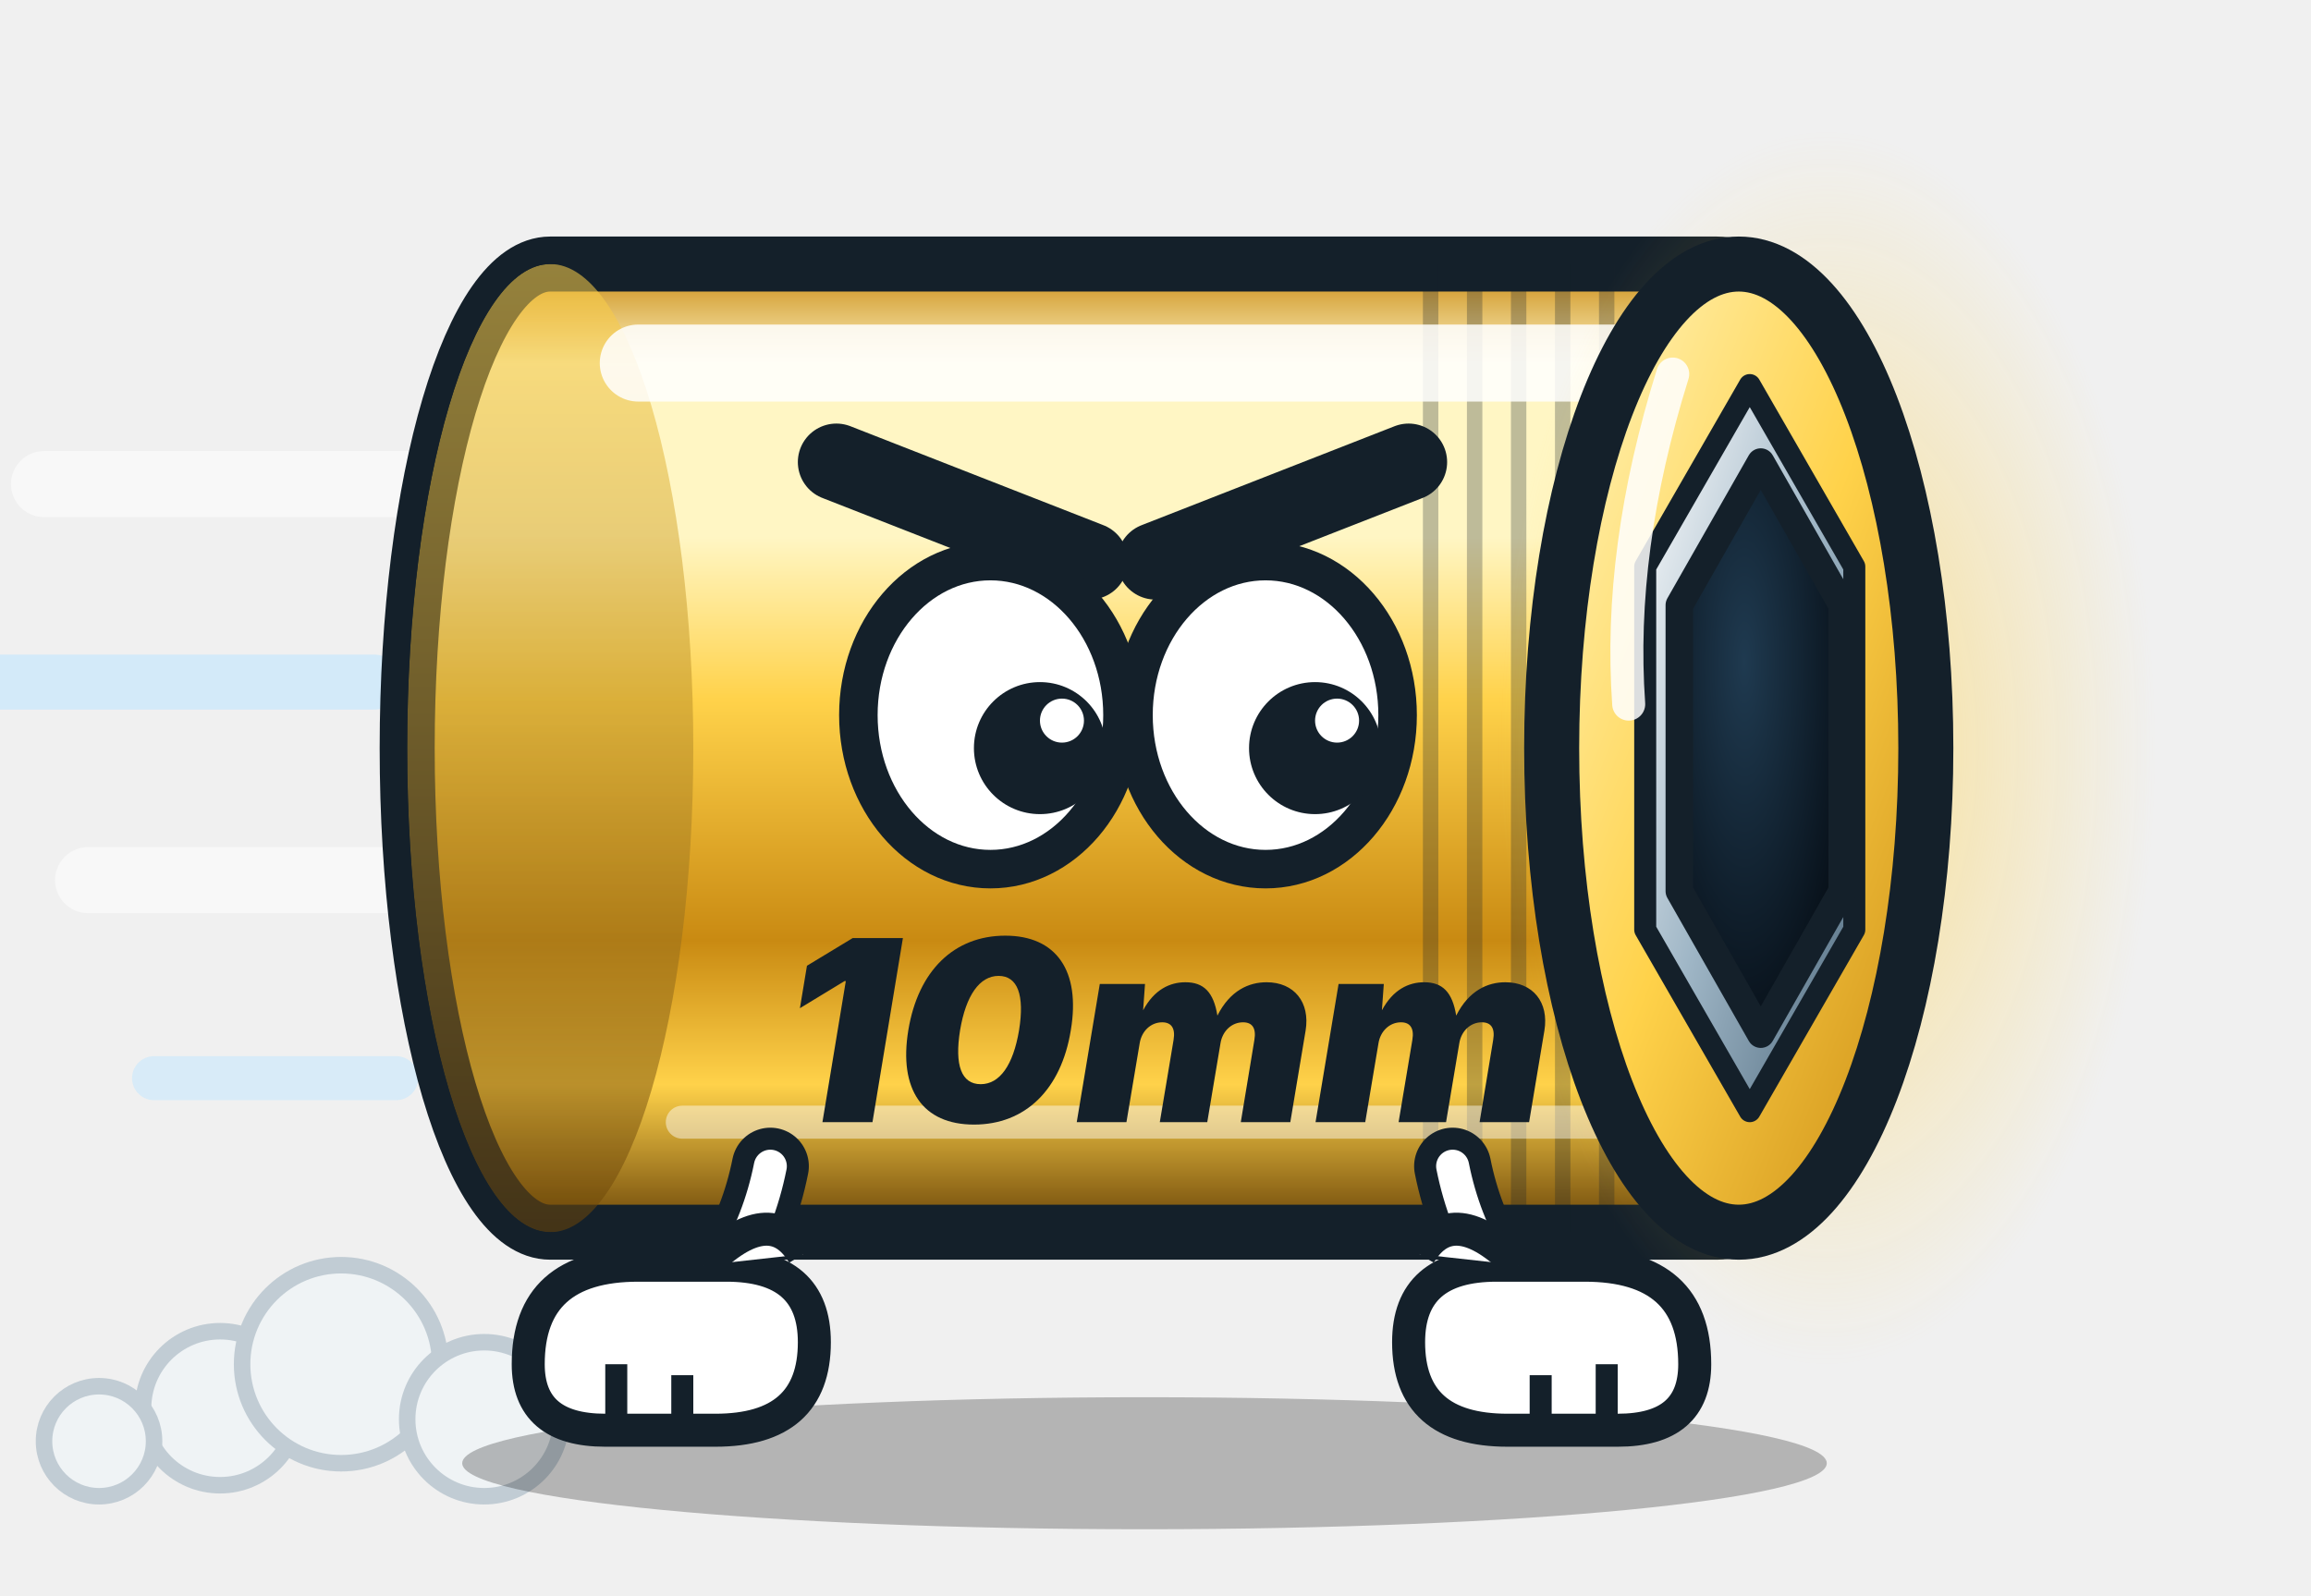
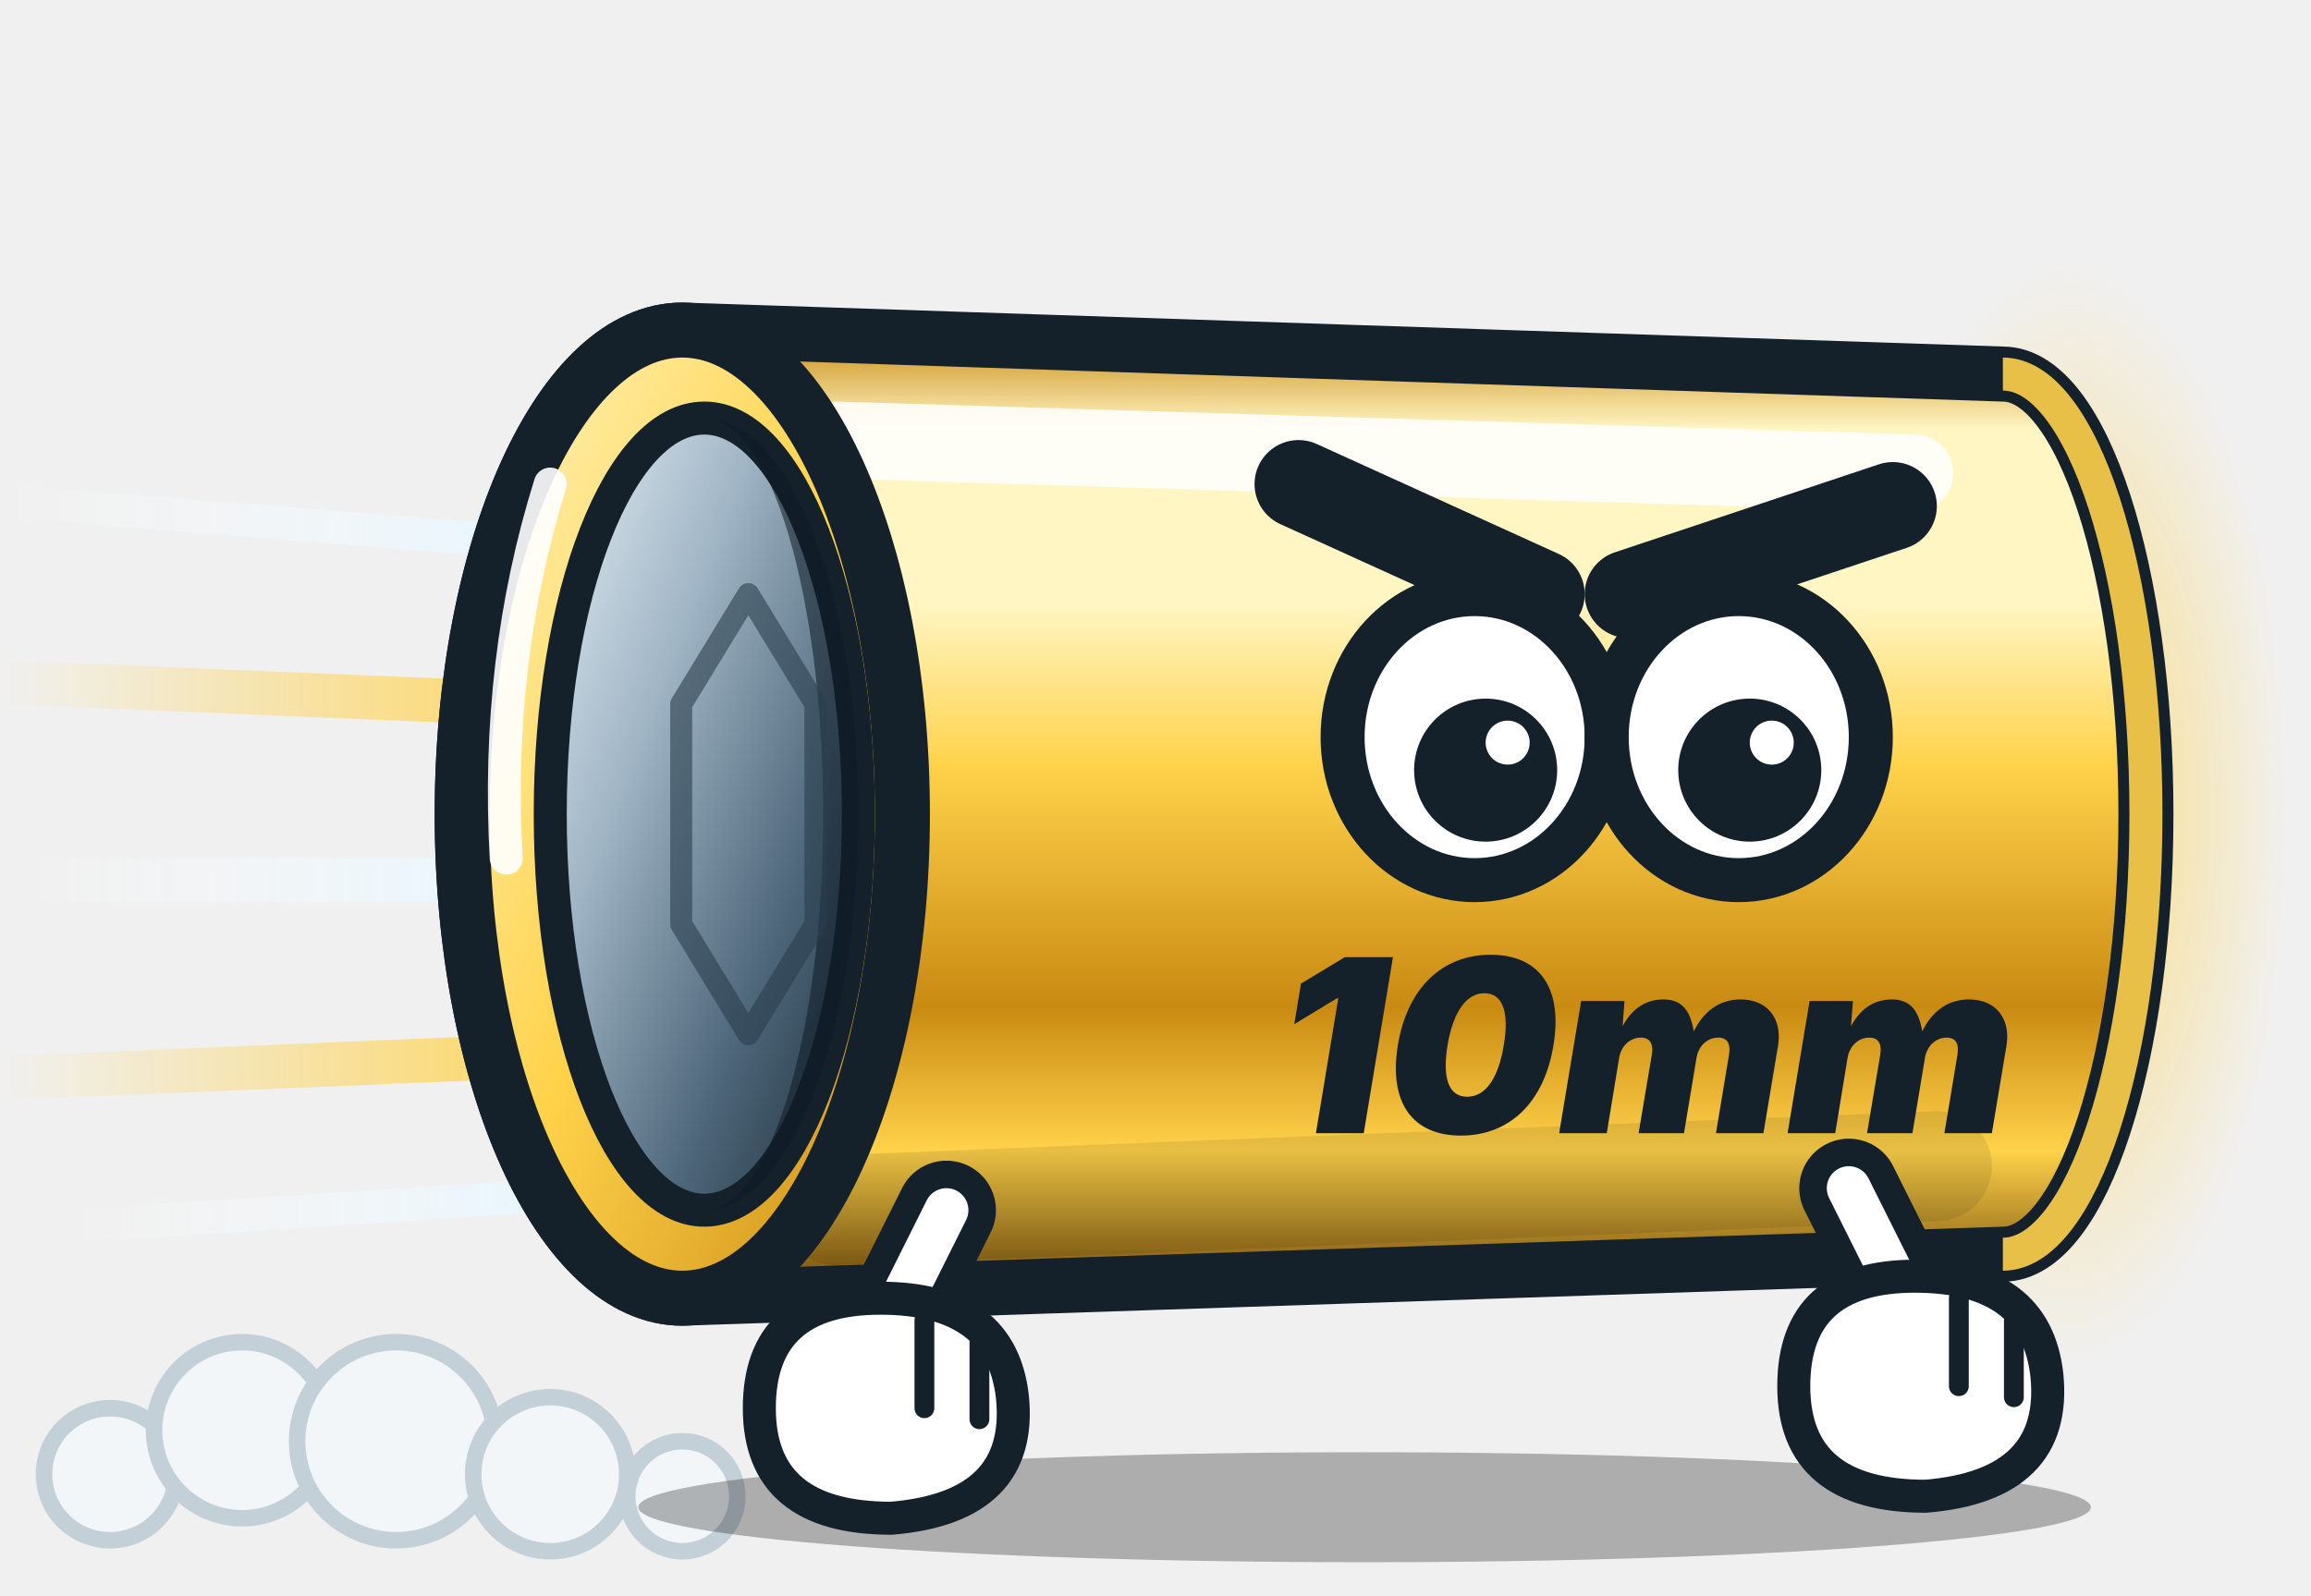
<svg xmlns="http://www.w3.org/2000/svg" viewBox="0 0 210 145">
  <defs>
    <linearGradient id="body" x2="0" y2="1">
      <stop offset="0" stop-color="#c98a12" />
      <stop offset="0.1" stop-color="#fff6c4" />
      <stop offset="0.28" stop-color="#fff6c4" />
      <stop offset="0.45" stop-color="#ffd24a" />
      <stop offset="0.7" stop-color="#c98a12" />
      <stop offset="0.85" stop-color="#ffd24a" />
      <stop offset="1" stop-color="#6b4508" />
    </linearGradient>
    <linearGradient id="face" x1="0" y1="0" x2="1" y2="1">
      <stop offset="0" stop-color="#fff6c4" />
      <stop offset="0.5" stop-color="#ffd24a" />
      <stop offset="1" stop-color="#c98a12" />
    </linearGradient>
    <linearGradient id="drive" x2="0" y2="1">
      <stop offset="0" stop-color="#ffd24a" />
      <stop offset="1" stop-color="#6b4508" />
    </linearGradient>
-     <radialGradient id="hole" cx=".4" cy=".35" r=".8">
-       <stop stop-color="#1f3a50" />
-       <stop offset="1" stop-color="#03080e" />
-     </radialGradient>
+     <linearGradient id="hole" x1="0" y1="0" x2="1" y2="1">
+       <stop stop-color="#e8f2f8" />
+       <stop offset=".35" stop-color="#9fb4c4" />
+       <stop offset=".7" stop-color="#4c6578" />
+       <stop offset="1" stop-color="#1c2c38" />
+     </linearGradient>
    <linearGradient id="bevel" x1="0" y1="0" x2="1" y2="1">
      <stop stop-color="#ffffff" />
-       <stop offset=".5" stop-color="#9fb6c6" />
-       <stop offset="1" stop-color="#4f6a7e" />
+       <stop offset=".5" stop-color="#b8c8d4" />
+       <stop offset="1" stop-color="#6f879a" />
    </linearGradient>
    <radialGradient id="fglow" cx=".5" cy=".5" r=".5">
-       <stop stop-color="#ffd24a" stop-opacity=".55" />
+       <stop stop-color="#ffd24a" stop-opacity=".7" />
      <stop offset="1" stop-color="#ffd24a" stop-opacity="0" />
    </radialGradient>
+     <linearGradient id="streak" x2="1" y2="0">
+       <stop stop-color="#ffffff" stop-opacity="0" />
+       <stop offset="1" stop-color="#e6f6ff" stop-opacity=".95" />
+     </linearGradient>
+     <linearGradient id="streakb" x2="1" y2="0">
+       <stop stop-color="#ffd24a" stop-opacity="0" />
+       <stop offset="1" stop-color="#ffd24a" stop-opacity=".8" />
+     </linearGradient>
    <clipPath id="bodyclip">
-       <path d="M50 24 H156 A16 44 0 0 1 156 112 H50 A13 44 0 0 1 50 24Z" />
+       <path d="M62 30 L182 34 A13 40 0 0 1 182 114 L62 118 A20 44 0 0 1 62 30Z" />
    </clipPath>
  </defs>
-   <g stroke-linecap="round" fill="none">
-     <path d="M4 44 H40" stroke="#ffffff" stroke-width="6" opacity=".55" />
-     <path d="M0 62 H34" stroke="#bfe6ff" stroke-width="5" opacity=".6" />
-     <path d="M8 80 H38" stroke="#ffffff" stroke-width="6" opacity=".5" />
-     <path d="M14 98 H36" stroke="#bfe6ff" stroke-width="4" opacity=".5" />
+   <path d="M0 44 L50 48 L50 51 L0 47Z" fill="url(#streak)" />
+   <path d="M0 60 L48 62 L48 66 L0 64Z" fill="url(#streakb)" />
+   <path d="M2 78 L46 78 L46 82 L2 82Z" fill="url(#streak)" />
+   <path d="M0 96 L48 94 L48 98 L0 100Z" fill="url(#streakb)" />
+   <path d="M6 110 L52 107 L52 110 L6 113Z" fill="url(#streak)" />
+   <g fill="#f2f6f9" stroke="#c4d0d8" stroke-width="1.5">
+     <circle cx="10" cy="134" r="6" />
+     <circle cx="22" cy="130" r="8" />
+     <circle cx="36" cy="131" r="9" />
+     <circle cx="50" cy="134" r="7" />
+     <circle cx="62" cy="136" r="5" />
  </g>
-   <g fill="#eef3f6" stroke="#b9c6cf" stroke-width="1.5" opacity=".85">
-     <circle cx="20" cy="128" r="7" />
-     <circle cx="31" cy="124" r="9" />
-     <circle cx="44" cy="129" r="7" />
-     <circle cx="9" cy="131" r="5" />
+   <ellipse cx="124" cy="137" rx="66" ry="5" fill="#000" opacity=".28" />
+   <ellipse cx="188" cy="74" rx="20" ry="50" fill="url(#fglow)" />
+   <path d="M62 30 L182 34 A13 40 0 0 1 182 114 L62 118 A20 44 0 0 1 62 30Z" fill="url(#body)" stroke="#14202a" stroke-width="5" stroke-linejoin="round" />
+   <g clip-path="url(#bodyclip)">
+     <path d="M76 40 L174 43" stroke="#fff" stroke-width="7" stroke-linecap="round" opacity=".85" />
+     <path d="M76 110 L176 106" stroke="#000" stroke-width="10" stroke-linecap="round" opacity=".09" />
  </g>
-   <ellipse cx="104" cy="133" rx="62" ry="6" fill="#000" opacity=".25" />
-   <path d="M50 24 H156 A16 44 0 0 1 156 112 H50 A13 44 0 0 1 50 24Z" fill="url(#body)" stroke="#14202a" stroke-width="5" stroke-linejoin="round" />
-   <g clip-path="url(#bodyclip)">
-     <ellipse cx="50" cy="68" rx="13" ry="44" fill="url(#drive)" opacity=".55" />
-     <g stroke="#14202a" stroke-width="1.4" opacity=".28">
-       <path d="M130 24 V112" />
-       <path d="M134 24 V112" />
-       <path d="M138 24 V112" />
-       <path d="M142 24 V112" />
-       <path d="M146 24 V112" />
-     </g>
-     <path d="M58 33 H150" stroke="#fff" stroke-width="7" stroke-linecap="round" opacity=".85" />
-     <path d="M62 102 H146" stroke="#fff" stroke-width="3" stroke-linecap="round" opacity=".45" />
+   <path d="M182 34 A13 40 0 0 1 182 114" fill="none" stroke="#ffd24a" stroke-width="3" opacity=".9" />
+   <ellipse cx="62" cy="74" rx="20" ry="44" fill="url(#face)" stroke="#14202a" stroke-width="5" />
+   <ellipse cx="64" cy="74" rx="14" ry="36" fill="url(#hole)" stroke="#14202a" stroke-width="3" />
+   <path d="M64 38 A14 36 0 0 1 64 110 A9 30 0 0 0 64 38Z" fill="#0d1a24" opacity=".55" />
+   <polygon points="68.0,94.0 61.9,84.0 61.9,64.0 68.0,54.0 74.1,64.0 74.1,84.0" fill="none" stroke="#2a3e4c" stroke-width="2" stroke-linejoin="round" opacity=".6" />
+   <path d="M50 44 Q45 60 46 78" stroke="#fff" stroke-width="3" fill="none" stroke-linecap="round" opacity=".9" />
+   <path d="M118 44 L140 54" stroke="#14202a" stroke-width="8" stroke-linecap="round" />
+   <path d="M172 46 L148 54" stroke="#14202a" stroke-width="8" stroke-linecap="round" />
+   <ellipse cx="134" cy="67" rx="12" ry="13" fill="#fff" stroke="#14202a" stroke-width="4" />
+   <ellipse cx="158" cy="67" rx="12" ry="13" fill="#fff" stroke="#14202a" stroke-width="4" />
+   <circle cx="135" cy="70" r="6.5" fill="#14202a" />
+   <circle cx="159" cy="70" r="6.5" fill="#14202a" />
+   <circle cx="137" cy="67.5" r="2" fill="#fff" />
+   <circle cx="161" cy="67.5" r="2" fill="#fff" />
+   <text x="116" y="103" font-family="Inter,Arial,sans-serif" font-size="22" font-style="italic" font-weight="900" fill="#14202a">10mm</text>
+   <path d="M86 110 L80 122" stroke="#14202a" stroke-width="9" stroke-linecap="round" />
+   <path d="M86 110 L80 122" stroke="#fff" stroke-width="4" stroke-linecap="round" />
+   <g stroke="#14202a" stroke-width="3" stroke-linejoin="round">
+     <path d="M69 128 q0 -10 11 -10 q11 0 12 9 q1 10 -11 11 q-12 0 -12 -10z" fill="#fff" />
  </g>
-   <ellipse cx="166" cy="68" rx="30" ry="56" fill="url(#fglow)" />
-   <ellipse cx="158" cy="68" rx="17" ry="44" fill="url(#face)" stroke="#14202a" stroke-width="5" />
-   <polygon points="159.0,101.0 149.5,84.5 149.5,51.5 159.0,35.0 168.5,51.5 168.5,84.5" fill="url(#bevel)" stroke="#14202a" stroke-width="2" stroke-linejoin="round" />
-   <polygon points="160.0,94.0 152.6,81.0 152.6,55.0 160.0,42.0 167.4,55.0 167.4,81.0" fill="url(#hole)" stroke="#14202a" stroke-width="2.5" stroke-linejoin="round" />
-   <path d="M152 34 Q147 50 148 64" stroke="#fff" stroke-width="3" fill="none" stroke-linecap="round" opacity=".85" />
-   <path d="M76 42 L99 51" stroke="#14202a" stroke-width="7" stroke-linecap="round" />
-   <path d="M128 42 L105 51" stroke="#14202a" stroke-width="7" stroke-linecap="round" />
-   <ellipse cx="90" cy="65" rx="12" ry="14" fill="#fff" stroke="#14202a" stroke-width="3.5" />
-   <ellipse cx="115" cy="65" rx="12" ry="14" fill="#fff" stroke="#14202a" stroke-width="3.5" />
-   <circle cx="94.5" cy="68" r="6" fill="#14202a" />
-   <circle cx="119.5" cy="68" r="6" fill="#14202a" />
-   <circle cx="96.5" cy="65.5" r="2" fill="#fff" />
-   <circle cx="121.5" cy="65.5" r="2" fill="#fff" />
-   <text x="71" y="102" font-family="Inter,Arial,sans-serif" font-size="23" font-style="italic" font-weight="900" fill="#14202a">10mm</text>
-   <g stroke="#14202a" stroke-width="3" stroke-linejoin="round" fill="#ffffff">
-     <g transform="translate(70 112) scale(1 1)">
-       <path d="M0 -6 q-2 10 -10 16" fill="none" stroke="#14202a" stroke-width="7" stroke-linecap="round" />
-       <path d="M0 -6 q-2 10 -10 16" fill="none" stroke="#ffffff" stroke-width="3" stroke-linecap="round" />
-       <path d="M-22 12 q0 -9 10 -9 h8 q8 0 8 7 q0 8 -9 8 h-10 q-7 0 -7 -6z" fill="#ffffff" />
-       <path d="M-6 3 q6 -6 9 -1" fill="#ffffff" />
-       <path d="M-14 18 v-6 M-8 18 v-5" stroke-width="2" />
-     </g>
-     <g transform="translate(132 112) scale(-1 1)">
-       <path d="M0 -6 q-2 10 -10 16" fill="none" stroke="#14202a" stroke-width="7" stroke-linecap="round" />
-       <path d="M0 -6 q-2 10 -10 16" fill="none" stroke="#ffffff" stroke-width="3" stroke-linecap="round" />
-       <path d="M-22 12 q0 -9 10 -9 h8 q8 0 8 7 q0 8 -9 8 h-10 q-7 0 -7 -6z" fill="#ffffff" />
-       <path d="M-6 3 q6 -6 9 -1" fill="#ffffff" />
-       <path d="M-14 18 v-6 M-8 18 v-5" stroke-width="2" />
-     </g>
+   <path d="M84 120 v8 M89 122 v7" stroke="#14202a" stroke-width="1.8" stroke-linecap="round" />
+   <path d="M74 123 q3 -3 7 -2" stroke="#fff" stroke-width="2" fill="none" opacity=".9" />
+   <path d="M168 108 L174 120" stroke="#14202a" stroke-width="9" stroke-linecap="round" />
+   <path d="M168 108 L174 120" stroke="#fff" stroke-width="4" stroke-linecap="round" />
+   <g stroke="#14202a" stroke-width="3" stroke-linejoin="round">
+     <path d="M163 126 q0 -10 11 -10 q11 0 12 9 q1 10 -11 11 q-12 0 -12 -10z" fill="#fff" />
  </g>
+   <path d="M178 118 v8 M183 120 v7" stroke="#14202a" stroke-width="1.8" stroke-linecap="round" />
+   <path d="M168 121 q3 -3 7 -2" stroke="#fff" stroke-width="2" fill="none" opacity=".9" />
</svg>
